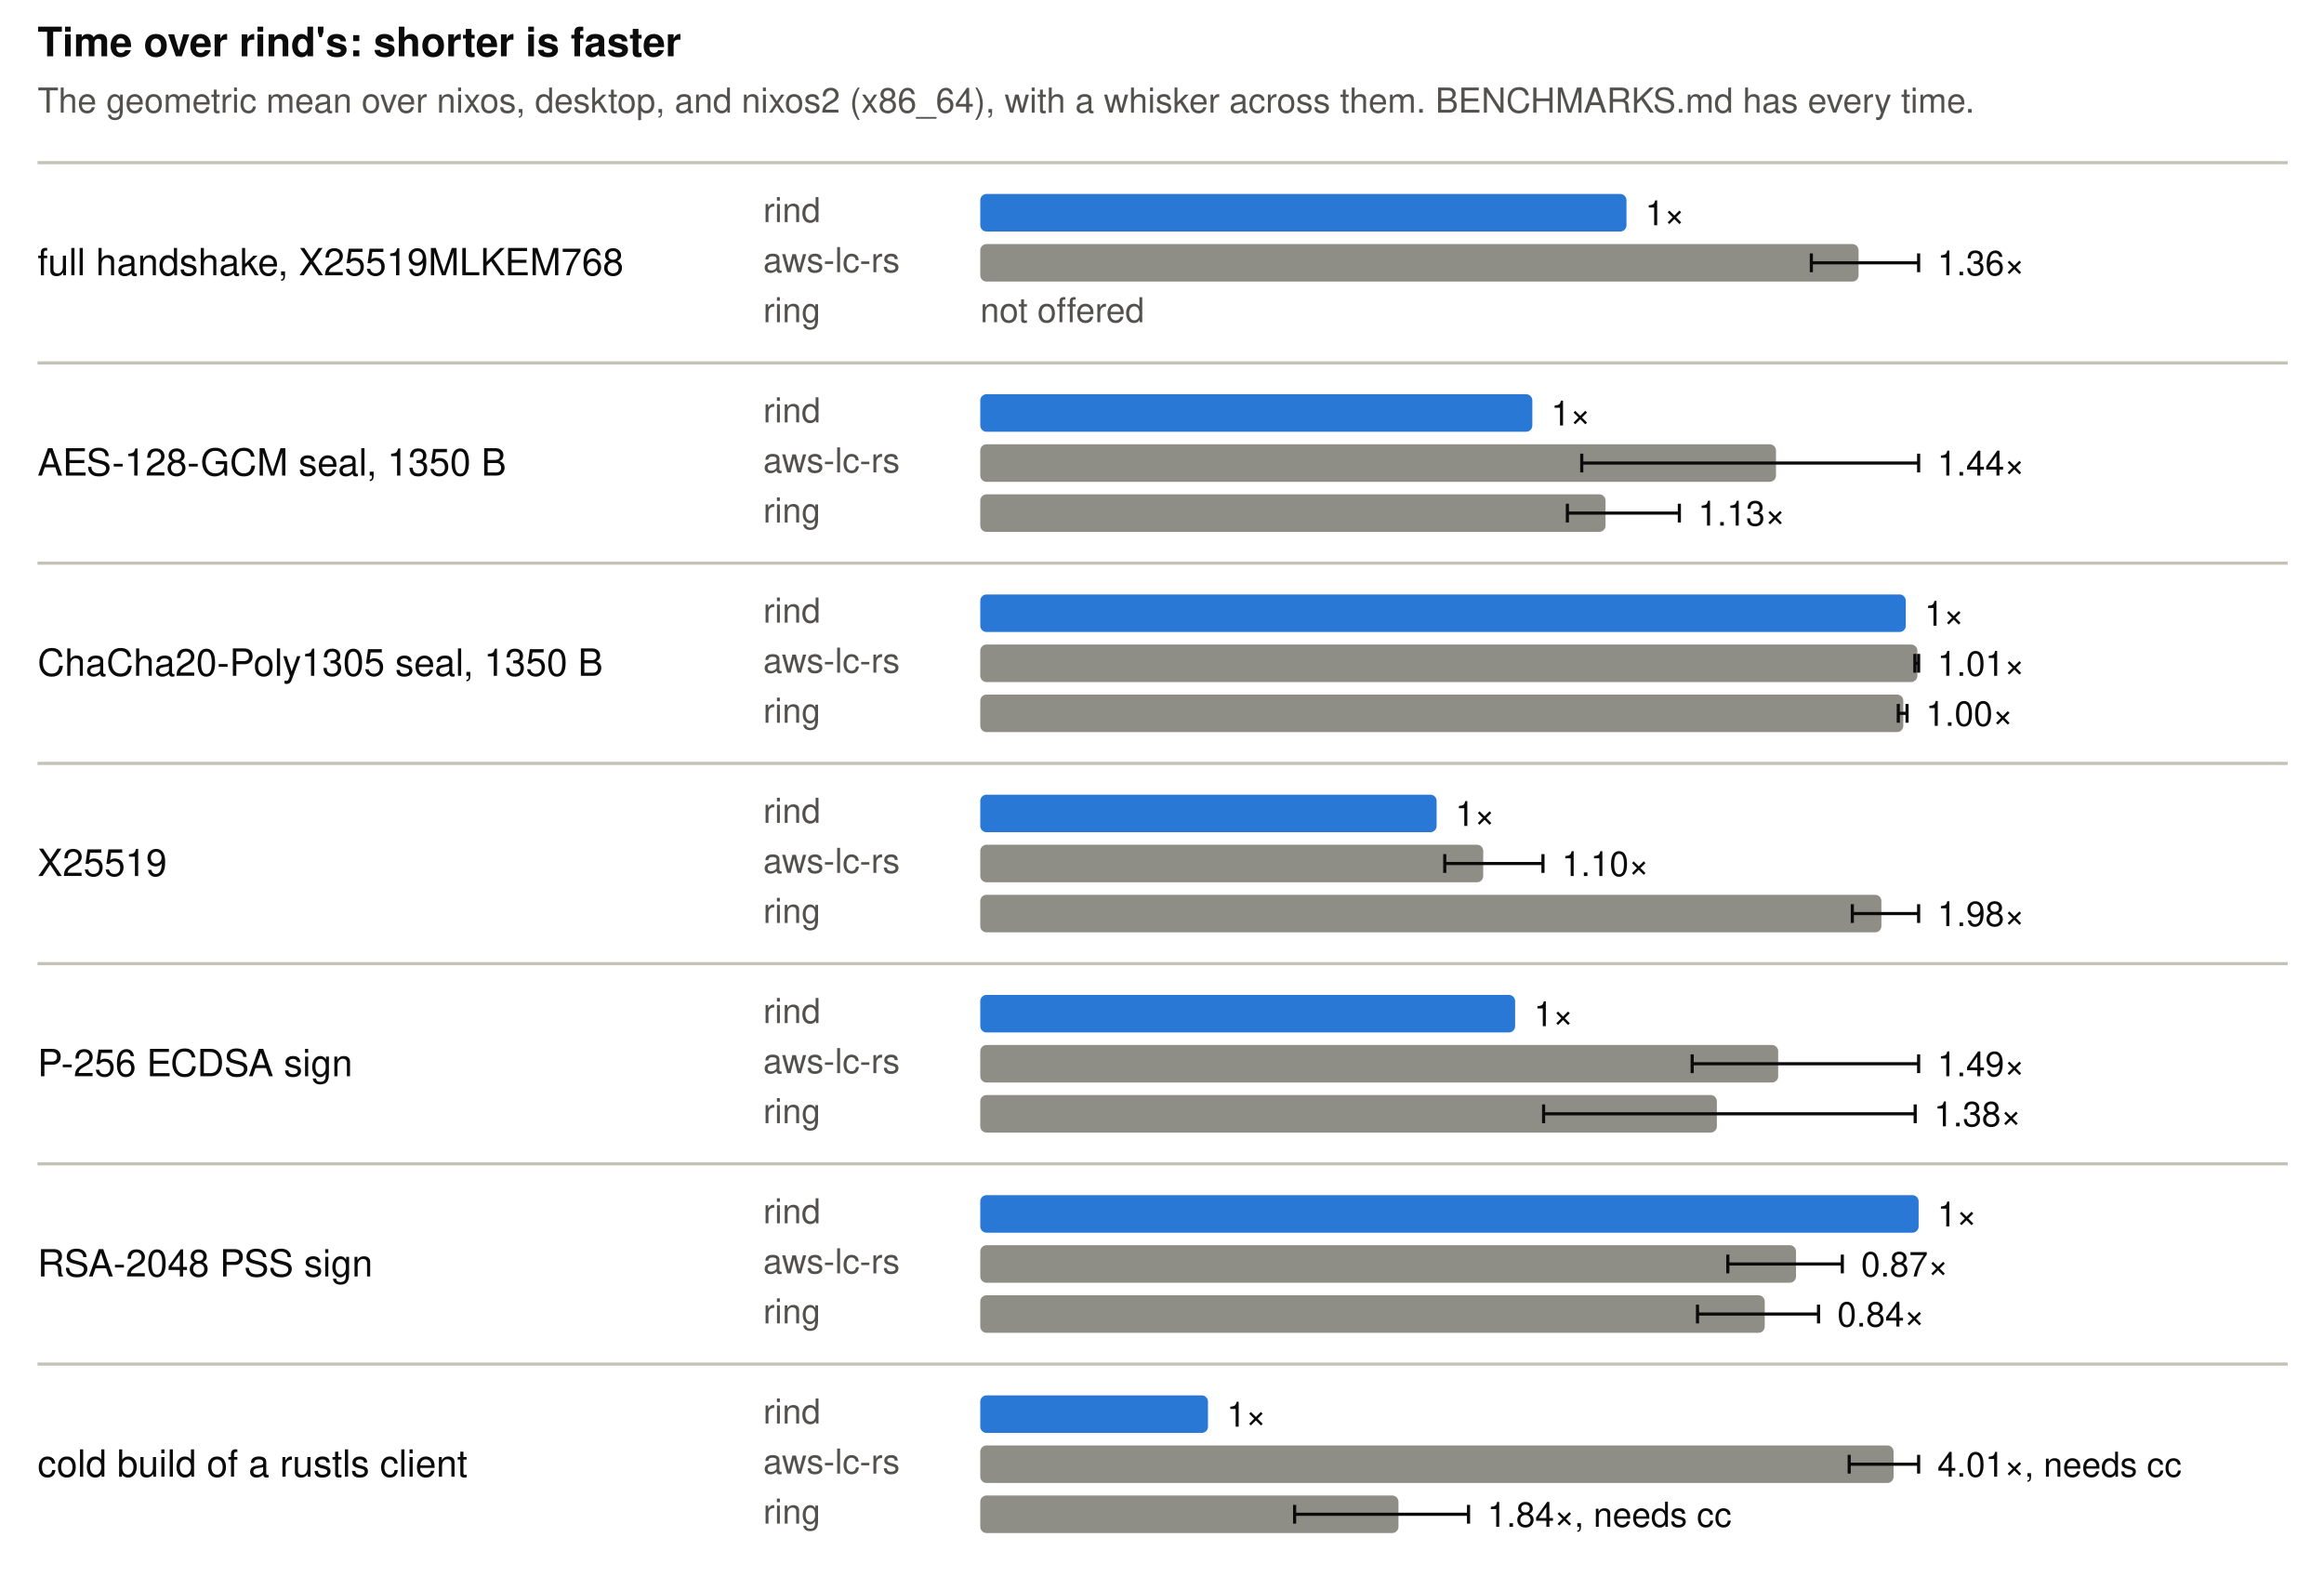
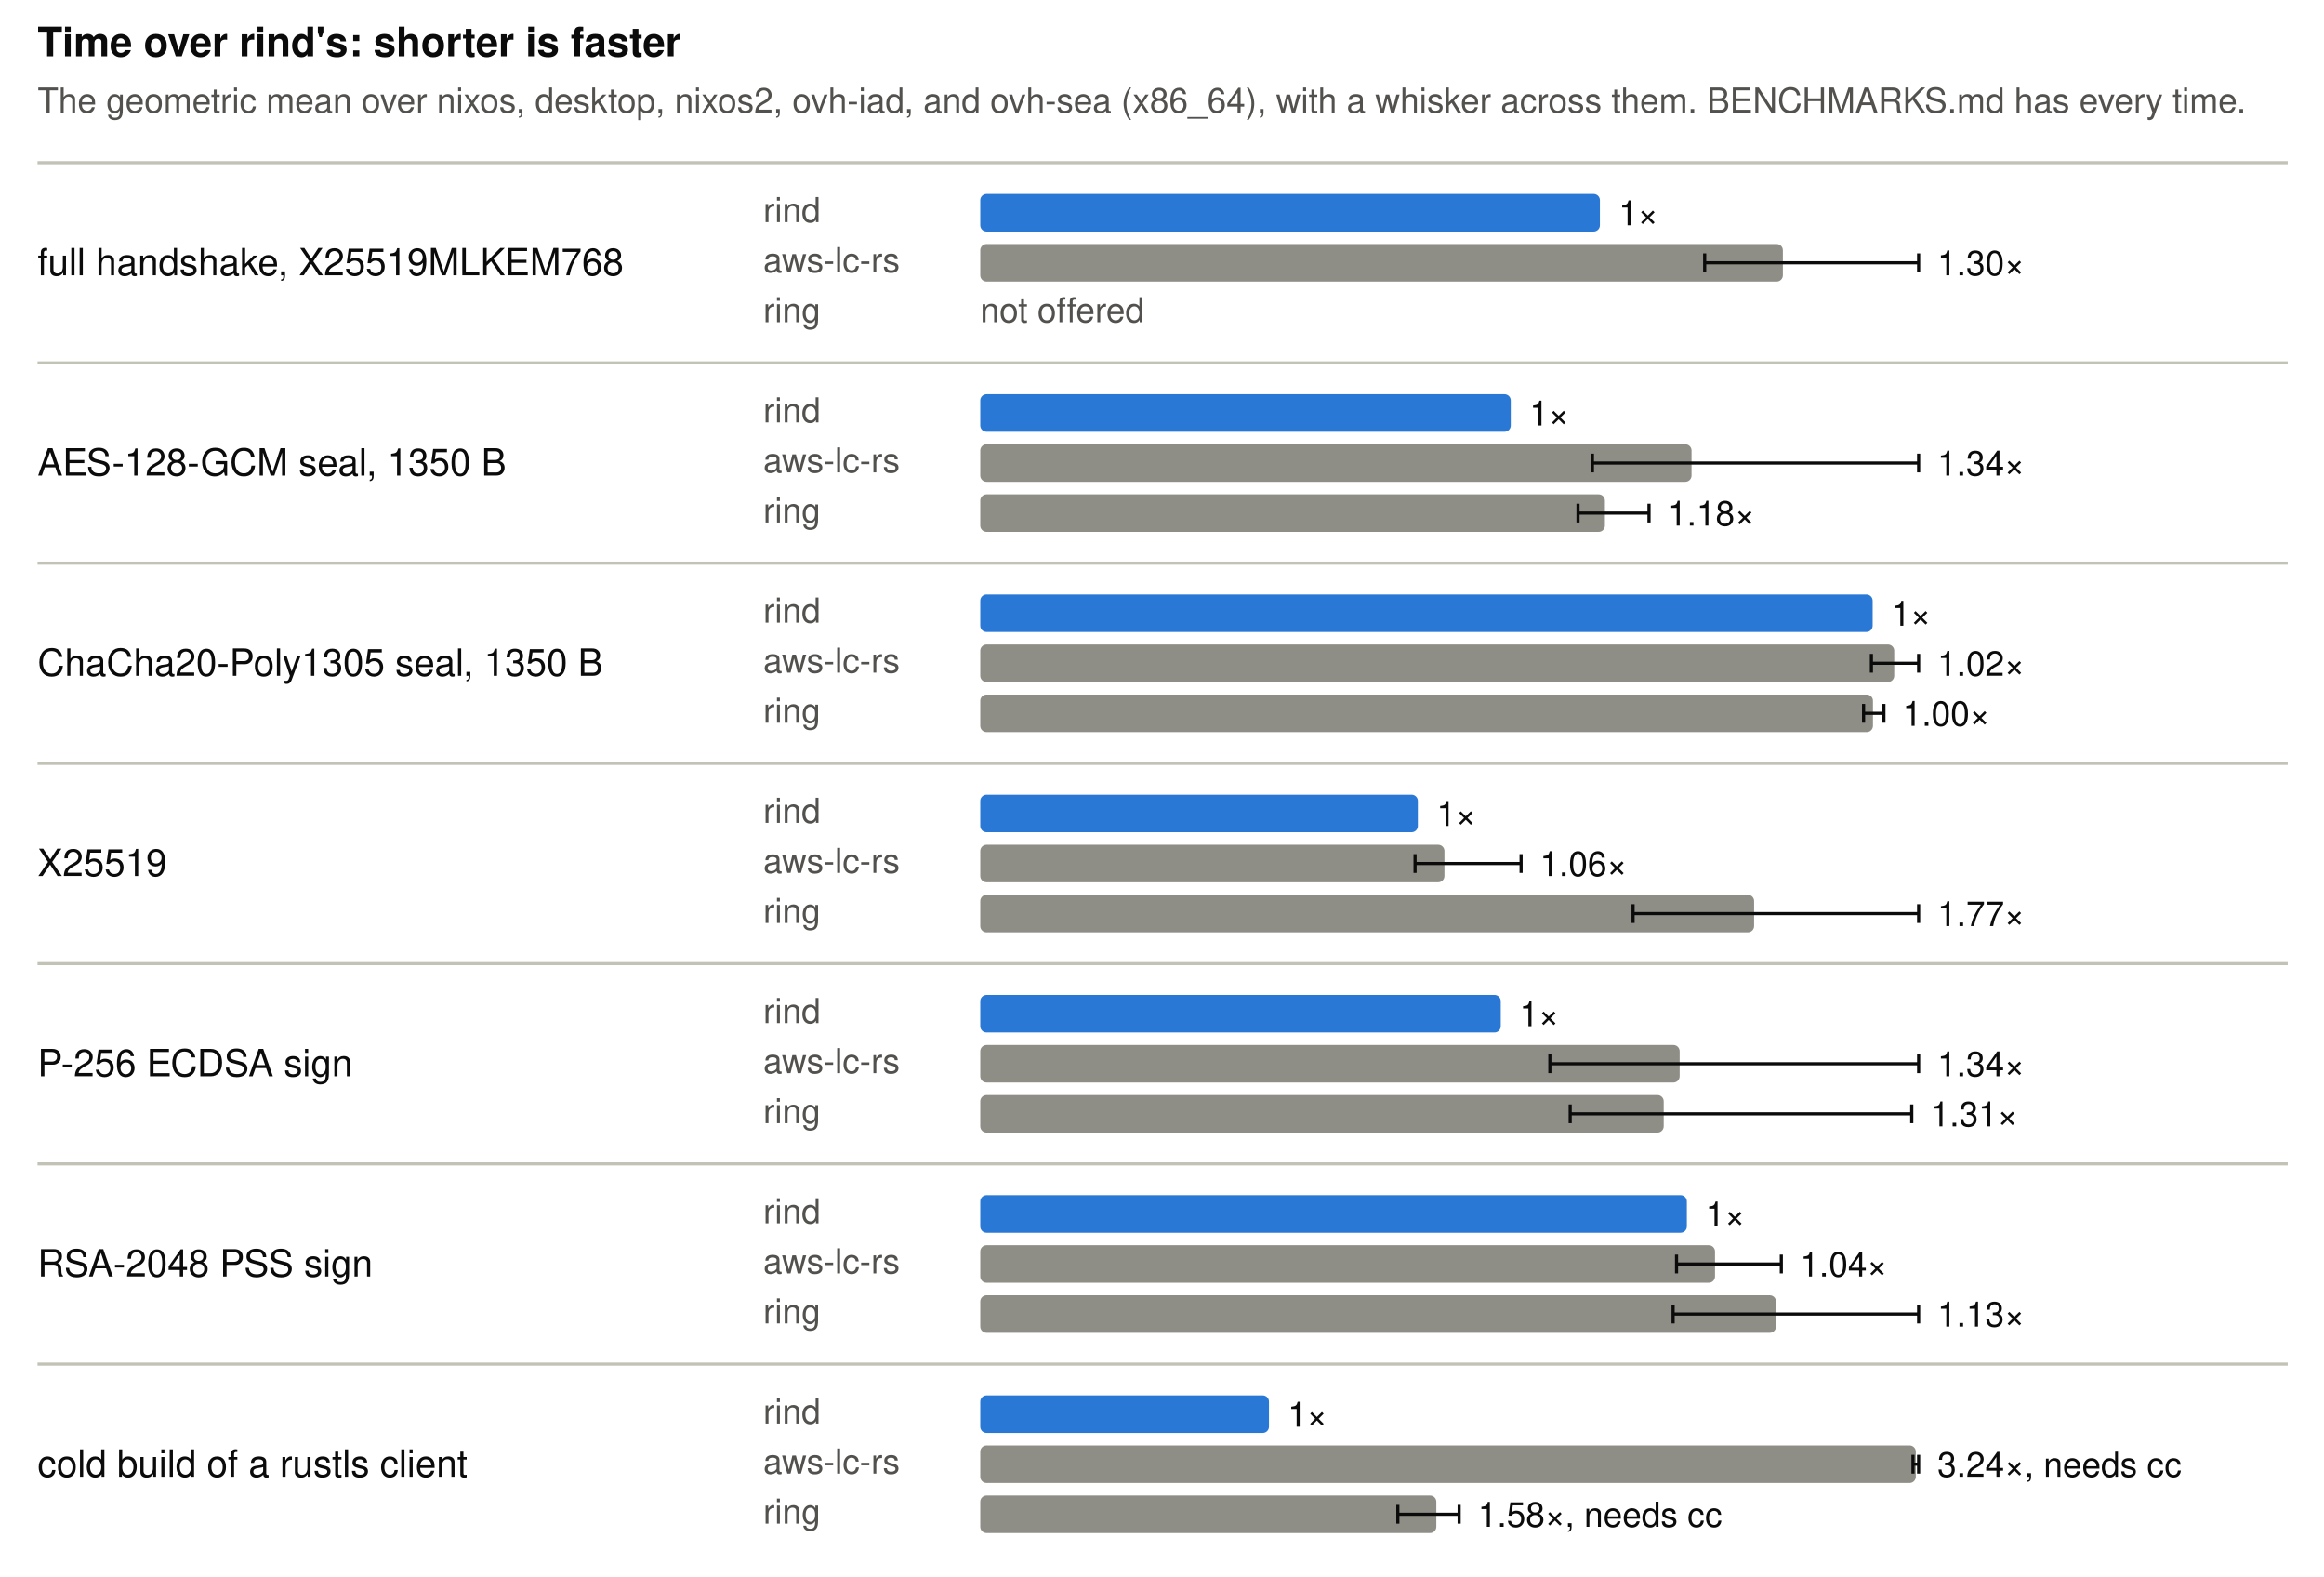
<svg xmlns="http://www.w3.org/2000/svg" width="743" height="504" viewBox="0 0 743 504" font-family="-apple-system, BlinkMacSystemFont, 'Segoe UI', Helvetica, Arial, sans-serif" role="img">
  <text x="12.0" y="18.0" font-size="13" text-anchor="start" font-weight="bold" fill="#0b0b0b">Time over rind's: shorter is faster</text>
-   <text x="12.0" y="36.0" font-size="11" text-anchor="start" font-weight="normal" fill="#52514e">The geometric mean over nixos, desktop, and nixos2 (x86_64), with a whisker across them. BENCHMARKS.md has every time.</text>
+   <text x="12.0" y="36.0" font-size="11" text-anchor="start" font-weight="normal" fill="#52514e">The geometric mean over nixos, desktop, nixos2, ovh-iad, and ovh-sea (x86_64), with a whisker across them. BENCHMARKS.md has every time.</text>
  <line x1="12.0" y1="52.0" x2="731.4" y2="52.0" stroke="#c3c2b7" />
  <text x="12.0" y="88.0" font-size="12" text-anchor="start" font-weight="normal" fill="#0b0b0b">full handshake, X25519MLKEM768</text>
  <text x="244.0" y="71.0" font-size="11" text-anchor="start" font-weight="normal" fill="#52514e">rind</text>
-   <rect x="313.4" y="62.0" width="206.6" height="12.0" rx="2" fill="#2a78d6" />
-   <text x="526.0" y="72.0" font-size="11" text-anchor="start" font-weight="normal" fill="#0b0b0b">1×</text>
+   <rect x="313.4" y="62.0" width="198.1" height="12.0" rx="2" fill="#2a78d6" />
+   <text x="517.5" y="72.0" font-size="11" text-anchor="start" font-weight="normal" fill="#0b0b0b">1×</text>
  <text x="244.0" y="87.0" font-size="11" text-anchor="start" font-weight="normal" fill="#52514e">aws-lc-rs</text>
-   <rect x="313.4" y="78.0" width="280.8" height="12.0" rx="2" fill="#8f8e86" />
-   <line x1="579.1" y1="84.0" x2="613.4" y2="84.0" stroke="#0b0b0b" />
-   <line x1="579.1" y1="81.0" x2="579.1" y2="87.0" stroke="#0b0b0b" />
+   <rect x="313.4" y="78.0" width="256.6" height="12.0" rx="2" fill="#8f8e86" />
+   <line x1="545.0" y1="84.0" x2="613.4" y2="84.0" stroke="#0b0b0b" />
+   <line x1="545.0" y1="81.0" x2="545.0" y2="87.0" stroke="#0b0b0b" />
  <line x1="613.4" y1="81.0" x2="613.4" y2="87.0" stroke="#0b0b0b" />
-   <text x="619.4" y="88.0" font-size="11" text-anchor="start" font-weight="normal" fill="#0b0b0b">1.36×</text>
+   <text x="619.4" y="88.0" font-size="11" text-anchor="start" font-weight="normal" fill="#0b0b0b">1.30×</text>
  <text x="244.0" y="103.0" font-size="11" text-anchor="start" font-weight="normal" fill="#52514e">ring</text>
  <text x="313.4" y="103.0" font-size="11" text-anchor="start" font-weight="normal" fill="#52514e">not offered</text>
  <line x1="12.0" y1="116.0" x2="731.4" y2="116.0" stroke="#c3c2b7" />
  <text x="12.0" y="152.0" font-size="12" text-anchor="start" font-weight="normal" fill="#0b0b0b">AES-128-GCM seal, 1350 B</text>
  <text x="244.0" y="135.0" font-size="11" text-anchor="start" font-weight="normal" fill="#52514e">rind</text>
-   <rect x="313.4" y="126.0" width="176.5" height="12.0" rx="2" fill="#2a78d6" />
-   <text x="495.9" y="136.0" font-size="11" text-anchor="start" font-weight="normal" fill="#0b0b0b">1×</text>
+   <rect x="313.4" y="126.0" width="169.6" height="12.0" rx="2" fill="#2a78d6" />
+   <text x="489.0" y="136.0" font-size="11" text-anchor="start" font-weight="normal" fill="#0b0b0b">1×</text>
  <text x="244.0" y="151.0" font-size="11" text-anchor="start" font-weight="normal" fill="#52514e">aws-lc-rs</text>
-   <rect x="313.4" y="142.0" width="254.4" height="12.0" rx="2" fill="#8f8e86" />
-   <line x1="505.7" y1="148.0" x2="613.4" y2="148.0" stroke="#0b0b0b" />
-   <line x1="505.7" y1="145.0" x2="505.7" y2="151.0" stroke="#0b0b0b" />
+   <rect x="313.4" y="142.0" width="227.4" height="12.0" rx="2" fill="#8f8e86" />
+   <line x1="509.1" y1="148.0" x2="613.4" y2="148.0" stroke="#0b0b0b" />
+   <line x1="509.1" y1="145.0" x2="509.1" y2="151.0" stroke="#0b0b0b" />
  <line x1="613.4" y1="145.0" x2="613.4" y2="151.0" stroke="#0b0b0b" />
-   <text x="619.4" y="152.0" font-size="11" text-anchor="start" font-weight="normal" fill="#0b0b0b">1.44×</text>
+   <text x="619.4" y="152.0" font-size="11" text-anchor="start" font-weight="normal" fill="#0b0b0b">1.34×</text>
  <text x="244.0" y="167.0" font-size="11" text-anchor="start" font-weight="normal" fill="#52514e">ring</text>
-   <rect x="313.4" y="158.0" width="199.9" height="12.0" rx="2" fill="#8f8e86" />
-   <line x1="501.1" y1="164.0" x2="536.9" y2="164.0" stroke="#0b0b0b" />
-   <line x1="501.1" y1="161.0" x2="501.1" y2="167.0" stroke="#0b0b0b" />
-   <line x1="536.9" y1="161.0" x2="536.9" y2="167.0" stroke="#0b0b0b" />
-   <text x="542.9" y="168.0" font-size="11" text-anchor="start" font-weight="normal" fill="#0b0b0b">1.13×</text>
+   <rect x="313.4" y="158.0" width="199.7" height="12.0" rx="2" fill="#8f8e86" />
+   <line x1="504.5" y1="164.0" x2="527.2" y2="164.0" stroke="#0b0b0b" />
+   <line x1="504.5" y1="161.0" x2="504.5" y2="167.0" stroke="#0b0b0b" />
+   <line x1="527.2" y1="161.0" x2="527.2" y2="167.0" stroke="#0b0b0b" />
+   <text x="533.2" y="168.0" font-size="11" text-anchor="start" font-weight="normal" fill="#0b0b0b">1.18×</text>
  <line x1="12.0" y1="180.0" x2="731.4" y2="180.0" stroke="#c3c2b7" />
  <text x="12.0" y="216.0" font-size="12" text-anchor="start" font-weight="normal" fill="#0b0b0b">ChaCha20-Poly1305 seal, 1350 B</text>
  <text x="244.0" y="199.0" font-size="11" text-anchor="start" font-weight="normal" fill="#52514e">rind</text>
-   <rect x="313.4" y="190.0" width="295.9" height="12.0" rx="2" fill="#2a78d6" />
-   <text x="615.3" y="200.0" font-size="11" text-anchor="start" font-weight="normal" fill="#0b0b0b">1×</text>
+   <rect x="313.4" y="190.0" width="285.3" height="12.0" rx="2" fill="#2a78d6" />
+   <text x="604.7" y="200.0" font-size="11" text-anchor="start" font-weight="normal" fill="#0b0b0b">1×</text>
  <text x="244.0" y="215.0" font-size="11" text-anchor="start" font-weight="normal" fill="#52514e">aws-lc-rs</text>
-   <rect x="313.4" y="206.0" width="299.6" height="12.0" rx="2" fill="#8f8e86" />
-   <line x1="612.2" y1="212.0" x2="613.4" y2="212.0" stroke="#0b0b0b" />
-   <line x1="612.2" y1="209.0" x2="612.2" y2="215.0" stroke="#0b0b0b" />
+   <rect x="313.4" y="206.0" width="292.2" height="12.0" rx="2" fill="#8f8e86" />
+   <line x1="598.3" y1="212.0" x2="613.4" y2="212.0" stroke="#0b0b0b" />
+   <line x1="598.3" y1="209.0" x2="598.3" y2="215.0" stroke="#0b0b0b" />
  <line x1="613.4" y1="209.0" x2="613.4" y2="215.0" stroke="#0b0b0b" />
-   <text x="619.4" y="216.0" font-size="11" text-anchor="start" font-weight="normal" fill="#0b0b0b">1.01×</text>
+   <text x="619.4" y="216.0" font-size="11" text-anchor="start" font-weight="normal" fill="#0b0b0b">1.02×</text>
  <text x="244.0" y="231.0" font-size="11" text-anchor="start" font-weight="normal" fill="#52514e">ring</text>
-   <rect x="313.4" y="222.0" width="295.1" height="12.0" rx="2" fill="#8f8e86" />
-   <line x1="606.9" y1="228.0" x2="609.7" y2="228.0" stroke="#0b0b0b" />
-   <line x1="606.9" y1="225.0" x2="606.9" y2="231.0" stroke="#0b0b0b" />
-   <line x1="609.7" y1="225.0" x2="609.7" y2="231.0" stroke="#0b0b0b" />
-   <text x="615.7" y="232.0" font-size="11" text-anchor="start" font-weight="normal" fill="#0b0b0b">1.00×</text>
+   <rect x="313.4" y="222.0" width="285.4" height="12.0" rx="2" fill="#8f8e86" />
+   <line x1="595.8" y1="228.0" x2="602.3" y2="228.0" stroke="#0b0b0b" />
+   <line x1="595.8" y1="225.0" x2="595.8" y2="231.0" stroke="#0b0b0b" />
+   <line x1="602.3" y1="225.0" x2="602.3" y2="231.0" stroke="#0b0b0b" />
+   <text x="608.3" y="232.0" font-size="11" text-anchor="start" font-weight="normal" fill="#0b0b0b">1.00×</text>
  <line x1="12.0" y1="244.0" x2="731.4" y2="244.0" stroke="#c3c2b7" />
  <text x="12.0" y="280.0" font-size="12" text-anchor="start" font-weight="normal" fill="#0b0b0b">X25519</text>
  <text x="244.0" y="263.0" font-size="11" text-anchor="start" font-weight="normal" fill="#52514e">rind</text>
-   <rect x="313.4" y="254.0" width="145.9" height="12.0" rx="2" fill="#2a78d6" />
-   <text x="465.3" y="264.0" font-size="11" text-anchor="start" font-weight="normal" fill="#0b0b0b">1×</text>
+   <rect x="313.4" y="254.0" width="139.9" height="12.0" rx="2" fill="#2a78d6" />
+   <text x="459.3" y="264.0" font-size="11" text-anchor="start" font-weight="normal" fill="#0b0b0b">1×</text>
  <text x="244.0" y="279.0" font-size="11" text-anchor="start" font-weight="normal" fill="#52514e">aws-lc-rs</text>
-   <rect x="313.4" y="270.0" width="160.8" height="12.0" rx="2" fill="#8f8e86" />
-   <line x1="461.9" y1="276.0" x2="493.3" y2="276.0" stroke="#0b0b0b" />
-   <line x1="461.9" y1="273.0" x2="461.9" y2="279.0" stroke="#0b0b0b" />
-   <line x1="493.3" y1="273.0" x2="493.3" y2="279.0" stroke="#0b0b0b" />
-   <text x="499.3" y="280.0" font-size="11" text-anchor="start" font-weight="normal" fill="#0b0b0b">1.10×</text>
+   <rect x="313.4" y="270.0" width="148.4" height="12.0" rx="2" fill="#8f8e86" />
+   <line x1="452.4" y1="276.0" x2="486.3" y2="276.0" stroke="#0b0b0b" />
+   <line x1="452.4" y1="273.0" x2="452.4" y2="279.0" stroke="#0b0b0b" />
+   <line x1="486.3" y1="273.0" x2="486.3" y2="279.0" stroke="#0b0b0b" />
+   <text x="492.3" y="280.0" font-size="11" text-anchor="start" font-weight="normal" fill="#0b0b0b">1.06×</text>
  <text x="244.0" y="295.0" font-size="11" text-anchor="start" font-weight="normal" fill="#52514e">ring</text>
-   <rect x="313.4" y="286.0" width="288.1" height="12.0" rx="2" fill="#8f8e86" />
-   <line x1="592.2" y1="292.0" x2="613.4" y2="292.0" stroke="#0b0b0b" />
-   <line x1="592.2" y1="289.0" x2="592.2" y2="295.0" stroke="#0b0b0b" />
+   <rect x="313.4" y="286.0" width="247.4" height="12.0" rx="2" fill="#8f8e86" />
+   <line x1="522.1" y1="292.0" x2="613.4" y2="292.0" stroke="#0b0b0b" />
+   <line x1="522.1" y1="289.0" x2="522.1" y2="295.0" stroke="#0b0b0b" />
  <line x1="613.4" y1="289.0" x2="613.4" y2="295.0" stroke="#0b0b0b" />
-   <text x="619.4" y="296.0" font-size="11" text-anchor="start" font-weight="normal" fill="#0b0b0b">1.98×</text>
+   <text x="619.4" y="296.0" font-size="11" text-anchor="start" font-weight="normal" fill="#0b0b0b">1.77×</text>
  <line x1="12.0" y1="308.0" x2="731.4" y2="308.0" stroke="#c3c2b7" />
  <text x="12.0" y="344.0" font-size="12" text-anchor="start" font-weight="normal" fill="#0b0b0b">P-256 ECDSA sign</text>
  <text x="244.0" y="327.0" font-size="11" text-anchor="start" font-weight="normal" fill="#52514e">rind</text>
-   <rect x="313.4" y="318.0" width="171.0" height="12.0" rx="2" fill="#2a78d6" />
-   <text x="490.4" y="328.0" font-size="11" text-anchor="start" font-weight="normal" fill="#0b0b0b">1×</text>
+   <rect x="313.4" y="318.0" width="166.4" height="12.0" rx="2" fill="#2a78d6" />
+   <text x="485.8" y="328.0" font-size="11" text-anchor="start" font-weight="normal" fill="#0b0b0b">1×</text>
  <text x="244.0" y="343.0" font-size="11" text-anchor="start" font-weight="normal" fill="#52514e">aws-lc-rs</text>
-   <rect x="313.4" y="334.0" width="255.1" height="12.0" rx="2" fill="#8f8e86" />
-   <line x1="541.0" y1="340.0" x2="613.4" y2="340.0" stroke="#0b0b0b" />
-   <line x1="541.0" y1="337.0" x2="541.0" y2="343.0" stroke="#0b0b0b" />
+   <rect x="313.4" y="334.0" width="223.6" height="12.0" rx="2" fill="#8f8e86" />
+   <line x1="495.5" y1="340.0" x2="613.4" y2="340.0" stroke="#0b0b0b" />
+   <line x1="495.5" y1="337.0" x2="495.5" y2="343.0" stroke="#0b0b0b" />
  <line x1="613.4" y1="337.0" x2="613.4" y2="343.0" stroke="#0b0b0b" />
-   <text x="619.4" y="344.0" font-size="11" text-anchor="start" font-weight="normal" fill="#0b0b0b">1.49×</text>
+   <text x="619.4" y="344.0" font-size="11" text-anchor="start" font-weight="normal" fill="#0b0b0b">1.34×</text>
  <text x="244.0" y="359.0" font-size="11" text-anchor="start" font-weight="normal" fill="#52514e">ring</text>
-   <rect x="313.4" y="350.0" width="235.5" height="12.0" rx="2" fill="#8f8e86" />
-   <line x1="493.5" y1="356.0" x2="612.3" y2="356.0" stroke="#0b0b0b" />
-   <line x1="493.5" y1="353.0" x2="493.5" y2="359.0" stroke="#0b0b0b" />
-   <line x1="612.3" y1="353.0" x2="612.3" y2="359.0" stroke="#0b0b0b" />
-   <text x="618.3" y="360.0" font-size="11" text-anchor="start" font-weight="normal" fill="#0b0b0b">1.38×</text>
+   <rect x="313.4" y="350.0" width="218.5" height="12.0" rx="2" fill="#8f8e86" />
+   <line x1="502.0" y1="356.0" x2="611.2" y2="356.0" stroke="#0b0b0b" />
+   <line x1="502.0" y1="353.0" x2="502.0" y2="359.0" stroke="#0b0b0b" />
+   <line x1="611.2" y1="353.0" x2="611.2" y2="359.0" stroke="#0b0b0b" />
+   <text x="617.2" y="360.0" font-size="11" text-anchor="start" font-weight="normal" fill="#0b0b0b">1.31×</text>
  <line x1="12.0" y1="372.0" x2="731.4" y2="372.0" stroke="#c3c2b7" />
  <text x="12.0" y="408.0" font-size="12" text-anchor="start" font-weight="normal" fill="#0b0b0b">RSA-2048 PSS sign</text>
  <text x="244.0" y="391.0" font-size="11" text-anchor="start" font-weight="normal" fill="#52514e">rind</text>
-   <rect x="313.4" y="382.0" width="300.0" height="12.0" rx="2" fill="#2a78d6" />
-   <text x="619.4" y="392.0" font-size="11" text-anchor="start" font-weight="normal" fill="#0b0b0b">1×</text>
+   <rect x="313.4" y="382.0" width="225.9" height="12.0" rx="2" fill="#2a78d6" />
+   <text x="545.3" y="392.0" font-size="11" text-anchor="start" font-weight="normal" fill="#0b0b0b">1×</text>
  <text x="244.0" y="407.0" font-size="11" text-anchor="start" font-weight="normal" fill="#52514e">aws-lc-rs</text>
-   <rect x="313.4" y="398.0" width="260.8" height="12.0" rx="2" fill="#8f8e86" />
-   <line x1="552.4" y1="404.0" x2="589.0" y2="404.0" stroke="#0b0b0b" />
-   <line x1="552.4" y1="401.0" x2="552.4" y2="407.0" stroke="#0b0b0b" />
-   <line x1="589.0" y1="401.0" x2="589.0" y2="407.0" stroke="#0b0b0b" />
-   <text x="595.0" y="408.0" font-size="11" text-anchor="start" font-weight="normal" fill="#0b0b0b">0.87×</text>
+   <rect x="313.4" y="398.0" width="234.9" height="12.0" rx="2" fill="#8f8e86" />
+   <line x1="536.0" y1="404.0" x2="569.5" y2="404.0" stroke="#0b0b0b" />
+   <line x1="536.0" y1="401.0" x2="536.0" y2="407.0" stroke="#0b0b0b" />
+   <line x1="569.5" y1="401.0" x2="569.5" y2="407.0" stroke="#0b0b0b" />
+   <text x="575.5" y="408.0" font-size="11" text-anchor="start" font-weight="normal" fill="#0b0b0b">1.04×</text>
  <text x="244.0" y="423.0" font-size="11" text-anchor="start" font-weight="normal" fill="#52514e">ring</text>
-   <rect x="313.4" y="414.0" width="250.8" height="12.0" rx="2" fill="#8f8e86" />
-   <line x1="542.7" y1="420.0" x2="581.4" y2="420.0" stroke="#0b0b0b" />
-   <line x1="542.7" y1="417.0" x2="542.7" y2="423.0" stroke="#0b0b0b" />
-   <line x1="581.4" y1="417.0" x2="581.4" y2="423.0" stroke="#0b0b0b" />
-   <text x="587.4" y="424.0" font-size="11" text-anchor="start" font-weight="normal" fill="#0b0b0b">0.84×</text>
+   <rect x="313.4" y="414.0" width="254.4" height="12.0" rx="2" fill="#8f8e86" />
+   <line x1="534.9" y1="420.0" x2="613.4" y2="420.0" stroke="#0b0b0b" />
+   <line x1="534.9" y1="417.0" x2="534.9" y2="423.0" stroke="#0b0b0b" />
+   <line x1="613.4" y1="417.0" x2="613.4" y2="423.0" stroke="#0b0b0b" />
+   <text x="619.4" y="424.0" font-size="11" text-anchor="start" font-weight="normal" fill="#0b0b0b">1.13×</text>
  <line x1="12.0" y1="436.0" x2="731.4" y2="436.0" stroke="#c3c2b7" />
  <text x="12.0" y="472.0" font-size="12" text-anchor="start" font-weight="normal" fill="#0b0b0b">cold build of a rustls client</text>
  <text x="244.0" y="455.0" font-size="11" text-anchor="start" font-weight="normal" fill="#52514e">rind</text>
-   <rect x="313.4" y="446.0" width="72.8" height="12.0" rx="2" fill="#2a78d6" />
-   <text x="392.2" y="456.0" font-size="11" text-anchor="start" font-weight="normal" fill="#0b0b0b">1×</text>
+   <rect x="313.4" y="446.0" width="92.3" height="12.0" rx="2" fill="#2a78d6" />
+   <text x="411.7" y="456.0" font-size="11" text-anchor="start" font-weight="normal" fill="#0b0b0b">1×</text>
  <text x="244.0" y="471.0" font-size="11" text-anchor="start" font-weight="normal" fill="#52514e">aws-lc-rs</text>
-   <rect x="313.4" y="462.0" width="292.0" height="12.0" rx="2" fill="#8f8e86" />
-   <line x1="591.2" y1="468.0" x2="613.4" y2="468.0" stroke="#0b0b0b" />
-   <line x1="591.2" y1="465.0" x2="591.2" y2="471.0" stroke="#0b0b0b" />
+   <rect x="313.4" y="462.0" width="299.1" height="12.0" rx="2" fill="#8f8e86" />
+   <line x1="611.6" y1="468.0" x2="613.4" y2="468.0" stroke="#0b0b0b" />
+   <line x1="611.6" y1="465.0" x2="611.6" y2="471.0" stroke="#0b0b0b" />
  <line x1="613.4" y1="465.0" x2="613.4" y2="471.0" stroke="#0b0b0b" />
-   <text x="619.4" y="472.0" font-size="11" text-anchor="start" font-weight="normal" fill="#0b0b0b">4.01×, needs cc</text>
+   <text x="619.4" y="472.0" font-size="11" text-anchor="start" font-weight="normal" fill="#0b0b0b">3.24×, needs cc</text>
  <text x="244.0" y="487.0" font-size="11" text-anchor="start" font-weight="normal" fill="#52514e">ring</text>
-   <rect x="313.4" y="478.0" width="133.7" height="12.0" rx="2" fill="#8f8e86" />
-   <line x1="413.9" y1="484.0" x2="469.5" y2="484.0" stroke="#0b0b0b" />
-   <line x1="413.9" y1="481.0" x2="413.9" y2="487.0" stroke="#0b0b0b" />
-   <line x1="469.5" y1="481.0" x2="469.5" y2="487.0" stroke="#0b0b0b" />
-   <text x="475.5" y="488.0" font-size="11" text-anchor="start" font-weight="normal" fill="#0b0b0b">1.84×, needs cc</text>
+   <rect x="313.4" y="478.0" width="145.8" height="12.0" rx="2" fill="#8f8e86" />
+   <line x1="446.9" y1="484.0" x2="466.5" y2="484.0" stroke="#0b0b0b" />
+   <line x1="446.9" y1="481.0" x2="446.9" y2="487.0" stroke="#0b0b0b" />
+   <line x1="466.5" y1="481.0" x2="466.5" y2="487.0" stroke="#0b0b0b" />
+   <text x="472.5" y="488.0" font-size="11" text-anchor="start" font-weight="normal" fill="#0b0b0b">1.58×, needs cc</text>
</svg>
